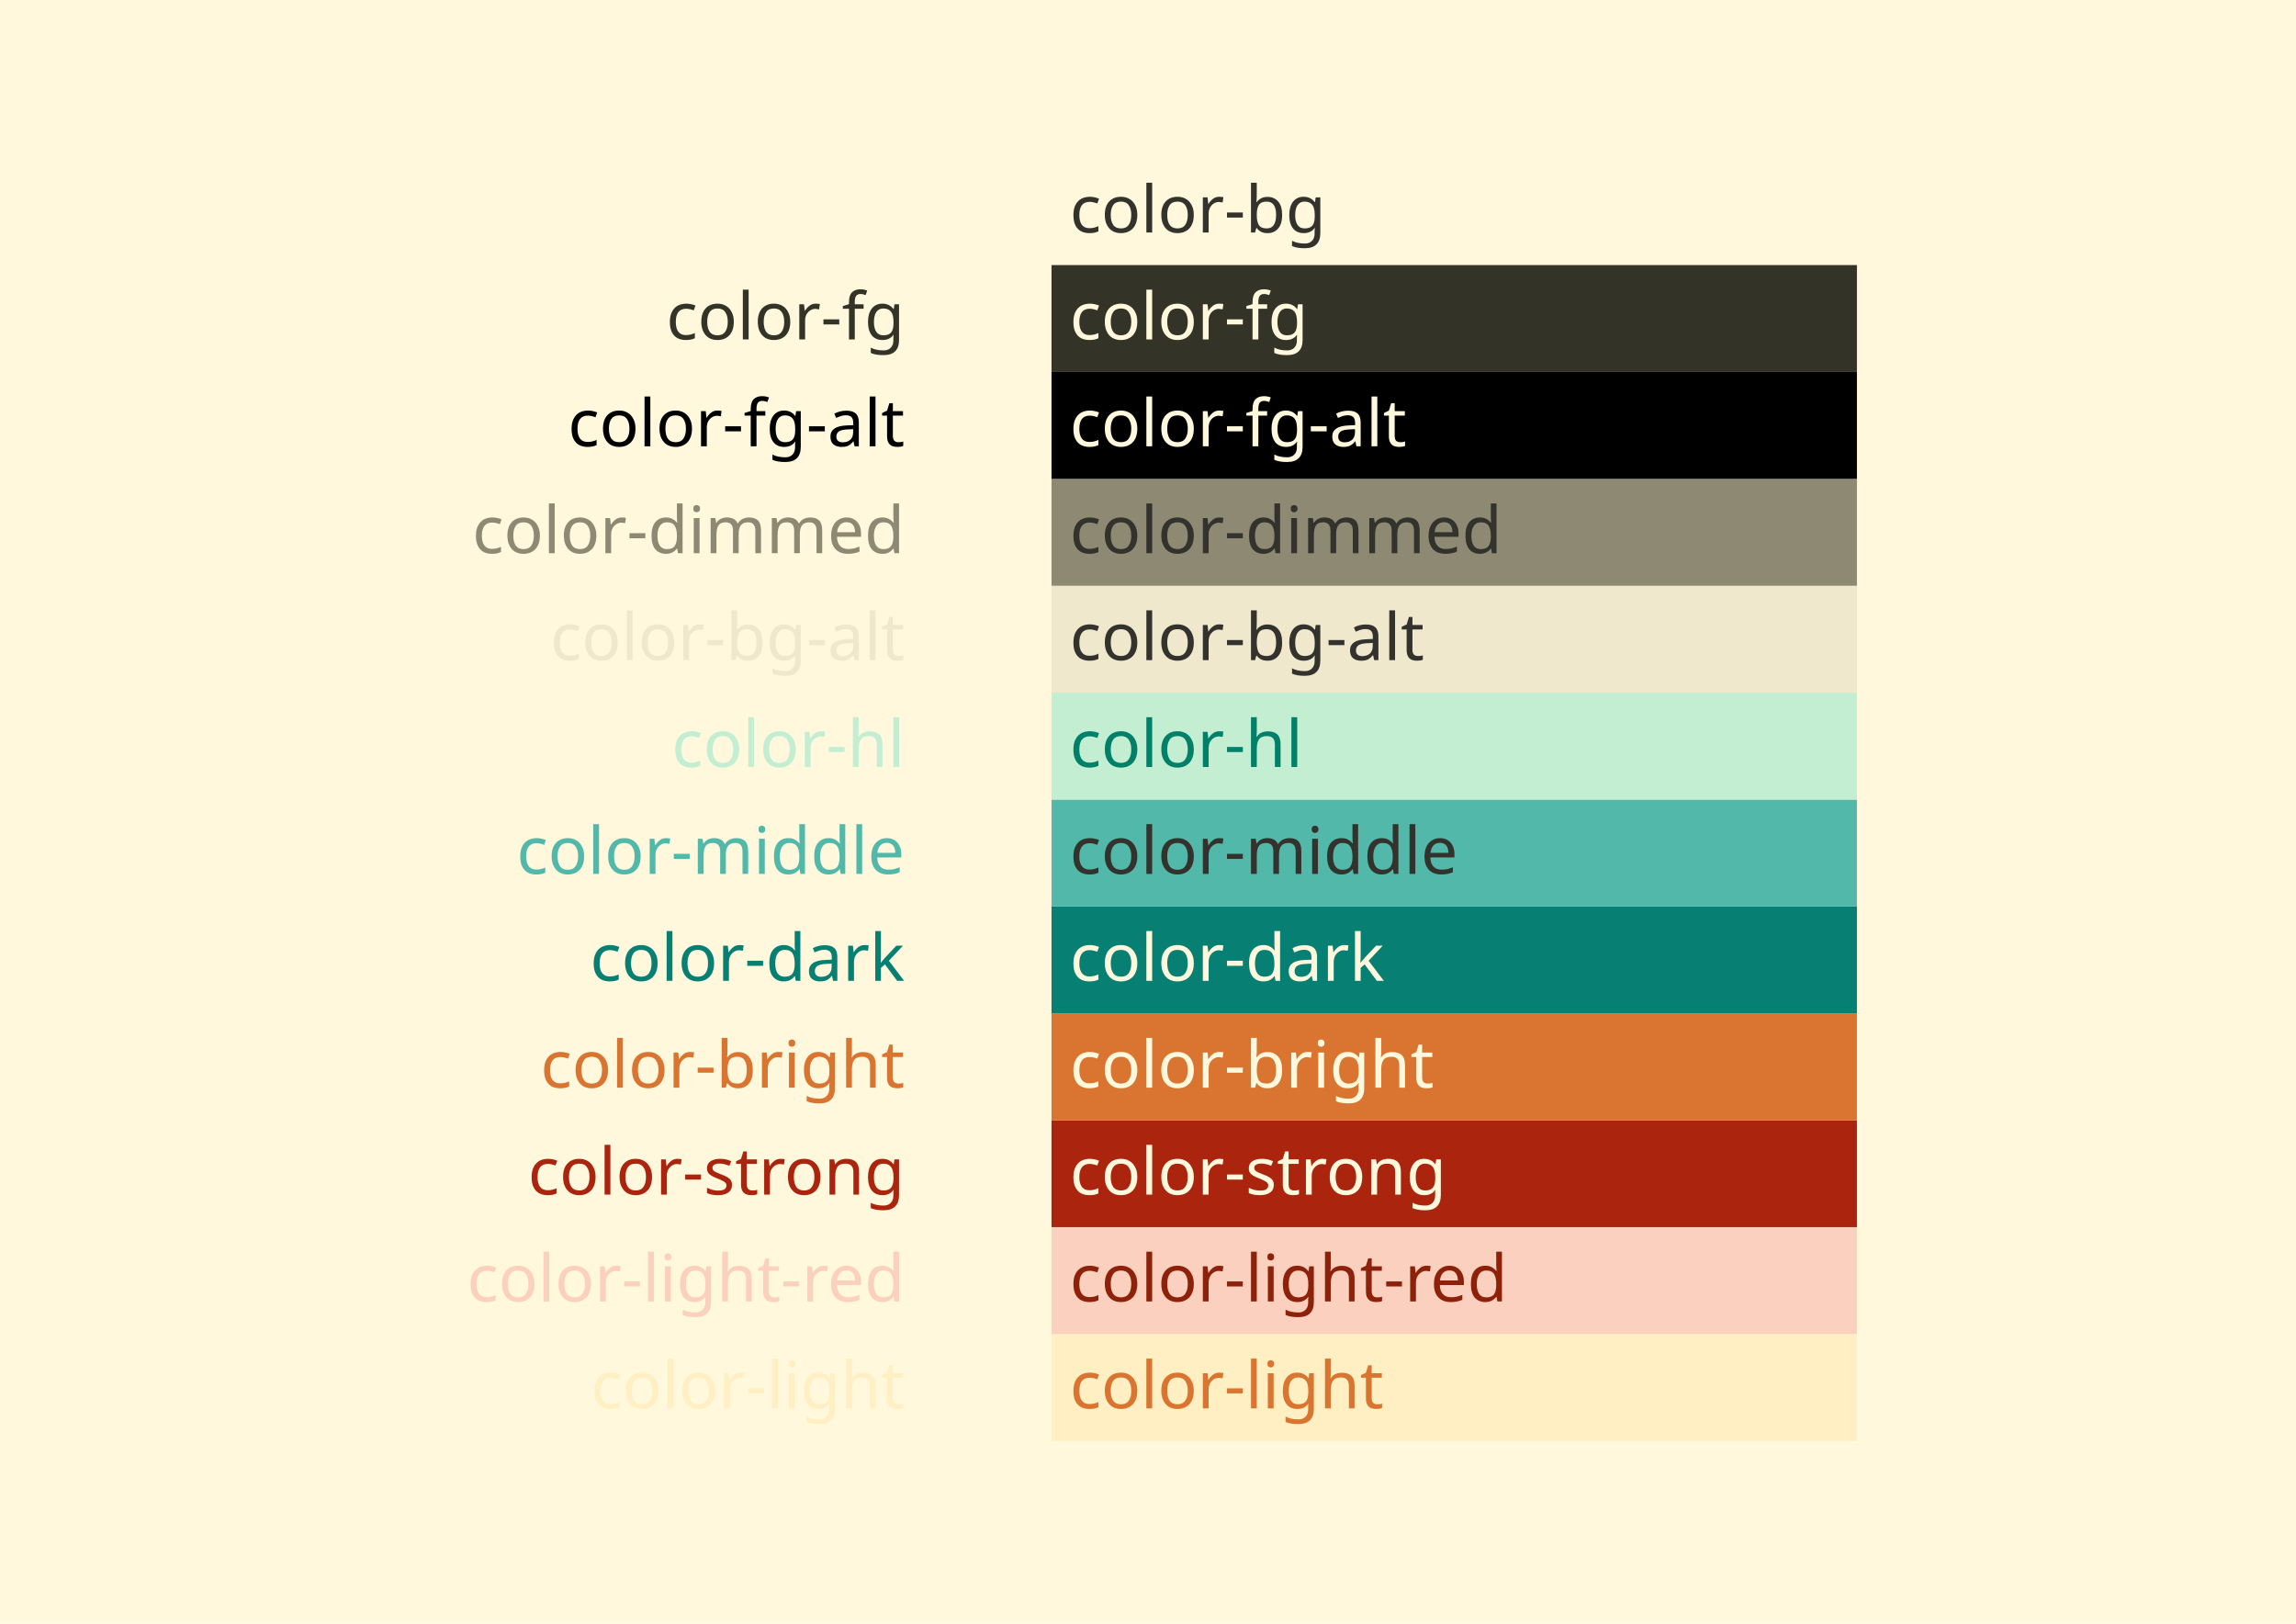
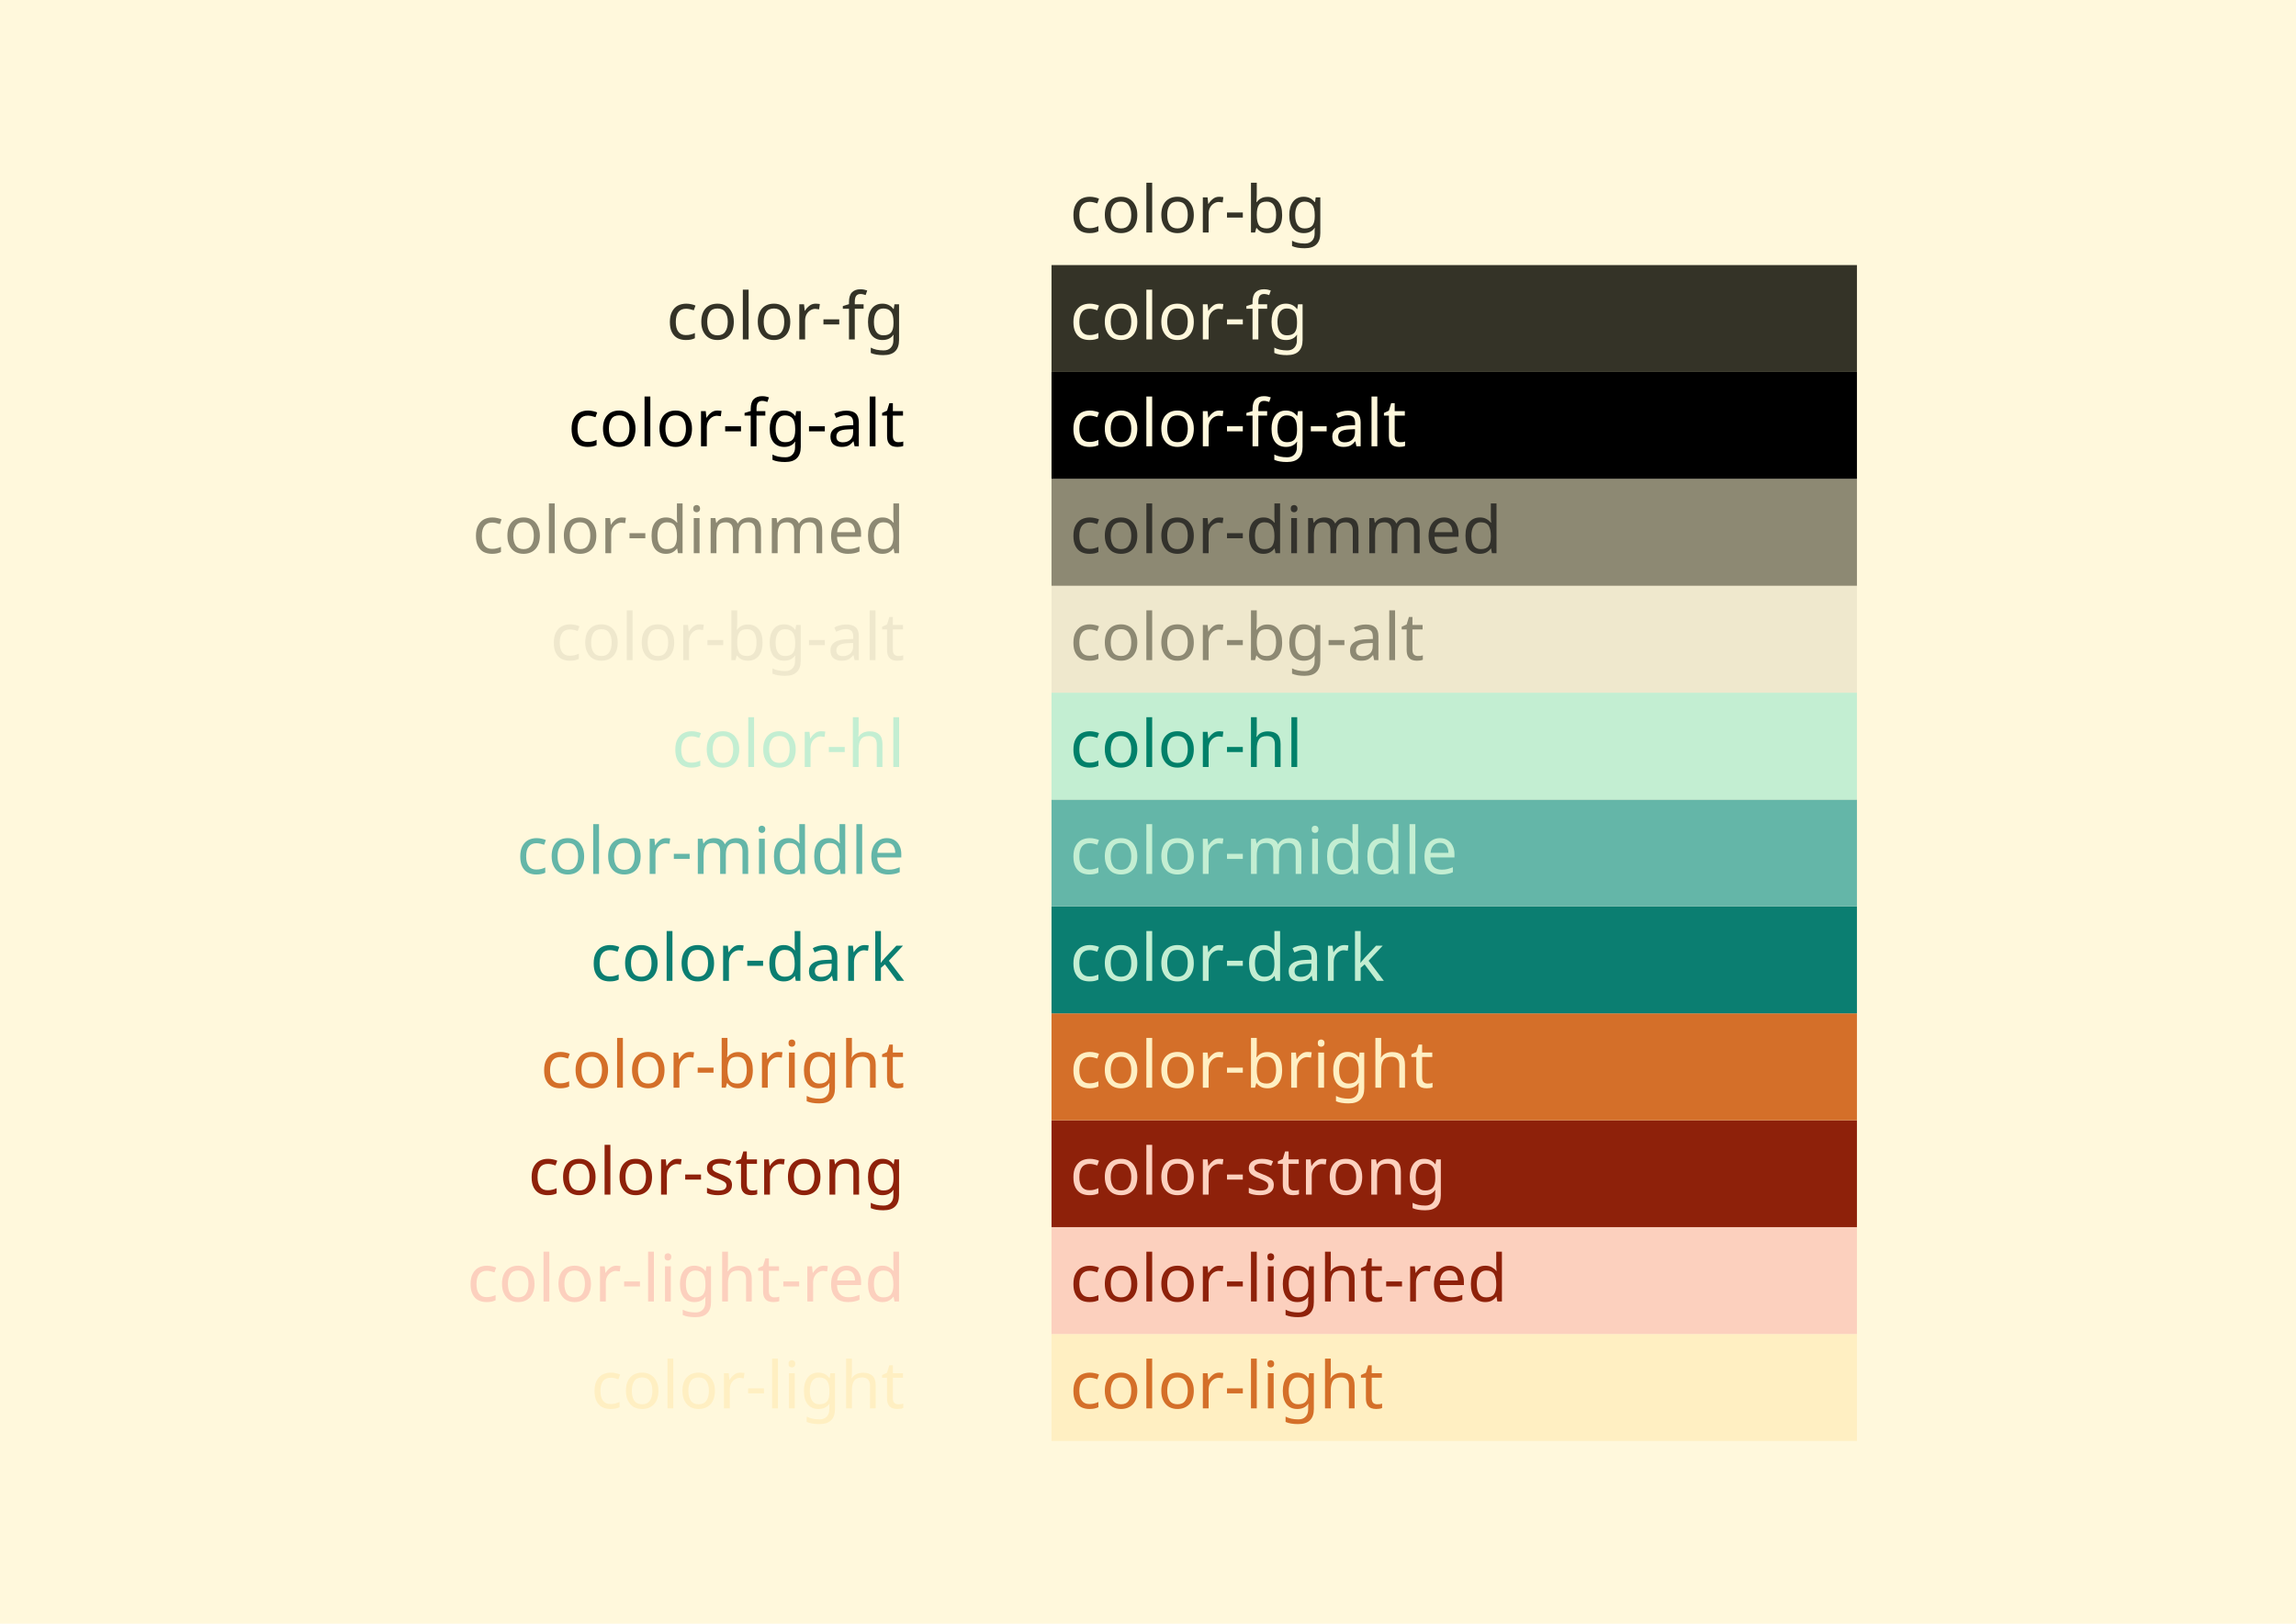
<svg xmlns="http://www.w3.org/2000/svg" width="297mm" height="210mm" viewBox="0 0 297 210" version="1.1" id="svg8">
  <defs id="defs2" />
  <g id="layer2">
    <rect style="fill:#fff8dc;fill-opacity:1;stroke:none;stroke-width:3;stroke-linecap:butt;stroke-miterlimit:4;stroke-dasharray:none;stroke-dashoffset:0;stroke-opacity:0.949;paint-order:normal" id="rect815" width="297" height="210" x="0" y="0" />
  </g>
  <g id="layer1" transform="translate(0,-87)">
    <g id="g131432" style="fill:#ffefc2;fill-opacity:1">
      <rect style="fill:#ffefc2;fill-opacity:1;stroke:none;stroke-width:3;stroke-linecap:butt;stroke-miterlimit:4;stroke-dasharray:none;stroke-dashoffset:0;stroke-opacity:0.949;paint-order:normal" id="rect892-9-0-2-2-1-4-3" width="104.185" height="13.825" x="136.019" y="259.536" />
      <text xml:space="preserve" style="font-style:normal;font-variant:normal;font-weight:normal;font-stretch:normal;font-size:8.467px;line-height:1.25;font-family:'Recursive Mono Casual Static';-inkscape-font-specification:'Recursive Mono Casual Static';text-align:end;letter-spacing:0px;word-spacing:0px;text-anchor:end;fill:#ffefc2;fill-opacity:1;stroke:none;stroke-width:0.265" x="132.429" y="269.152" id="text838-3-7-5-7-3-4-0">
        <tspan id="tspan836-6-5-9-3-1-5-6" x="132.429" y="269.152" style="font-style:normal;font-variant:normal;font-weight:normal;font-stretch:normal;font-size:8.467px;font-family:'Recursive Mono Casual Static';-inkscape-font-specification:'Recursive Mono Casual Static';text-align:end;text-anchor:end;fill:#ffefc2;fill-opacity:1;stroke-width:0.265">color-light</tspan>
      </text>
    </g>
    <g id="g131427" style="fill:#fcd0be;fill-opacity:1">
      <rect style="fill:#fcd0be;fill-opacity:1;stroke:none;stroke-width:3;stroke-linecap:butt;stroke-miterlimit:4;stroke-dasharray:none;stroke-dashoffset:0;stroke-opacity:0.949;paint-order:normal" id="rect892-9-0-2-2-1-4-3-3" width="104.185" height="13.825" x="136.019" y="245.711" />
      <text xml:space="preserve" style="font-style:normal;font-variant:normal;font-weight:normal;font-stretch:normal;font-size:8.467px;line-height:1.25;font-family:'Recursive Mono Casual Static';-inkscape-font-specification:'Recursive Mono Casual Static';text-align:end;letter-spacing:0px;word-spacing:0px;text-anchor:end;fill:#fcd0be;fill-opacity:1;stroke:none;stroke-width:0.265" x="132.429" y="255.326" id="text838-3-7-5-7-3-4-0-5">
        <tspan id="tspan836-6-5-9-3-1-5-6-3" x="132.429" y="255.326" style="font-style:normal;font-variant:normal;font-weight:normal;font-stretch:normal;font-size:8.467px;font-family:'Recursive Mono Casual Static';-inkscape-font-specification:'Recursive Mono Casual Static';text-align:end;text-anchor:end;fill:#fcd0be;fill-opacity:1;stroke-width:0.265">color-light-red</tspan>
      </text>
    </g>
-     <g id="g131422" style="fill:#ab240d;fill-opacity:1">
-       <rect style="fill:#ab240d;fill-opacity:1;stroke:none;stroke-width:3;stroke-linecap:butt;stroke-miterlimit:4;stroke-dasharray:none;stroke-dashoffset:0;stroke-opacity:0.949;paint-order:normal" id="rect892-9-0-2-2-1-4" width="104.185" height="13.825" x="136.019" y="231.886" />
-       <text xml:space="preserve" style="font-style:normal;font-variant:normal;font-weight:normal;font-stretch:normal;font-size:8.467px;line-height:1.25;font-family:'Recursive Mono Casual Static';-inkscape-font-specification:'Recursive Mono Casual Static';text-align:end;letter-spacing:0px;word-spacing:0px;text-anchor:end;fill:#ab240d;fill-opacity:1;stroke:none;stroke-width:0.265" x="132.429" y="241.501" id="text838-3-7-5-7-3-4">
-         <tspan id="tspan836-6-5-9-3-1-5" x="132.429" y="241.501" style="font-style:normal;font-variant:normal;font-weight:normal;font-stretch:normal;font-size:8.467px;font-family:'Recursive Mono Casual Static';-inkscape-font-specification:'Recursive Mono Casual Static';text-align:end;text-anchor:end;fill:#ab240d;fill-opacity:1;stroke-width:0.265">color-strong</tspan>
+     <g id="g131422" style="fill:#8e210a;fill-opacity:1">
+       <rect style="fill:#8e210a;fill-opacity:1;stroke:none;stroke-width:3;stroke-linecap:butt;stroke-miterlimit:4;stroke-dasharray:none;stroke-dashoffset:0;stroke-opacity:0.949;paint-order:normal" id="rect892-9-0-2-2-1-4" width="104.185" height="13.825" x="136.019" y="231.886" />
+       <text xml:space="preserve" style="font-style:normal;font-variant:normal;font-weight:normal;font-stretch:normal;font-size:8.467px;line-height:1.25;font-family:'Recursive Mono Casual Static';-inkscape-font-specification:'Recursive Mono Casual Static';text-align:end;letter-spacing:0px;word-spacing:0px;text-anchor:end;fill:#8e210a;fill-opacity:1;stroke:none;stroke-width:0.265" x="132.429" y="241.501" id="text838-3-7-5-7-3-4">
+         <tspan id="tspan836-6-5-9-3-1-5" x="132.429" y="241.501" style="font-style:normal;font-variant:normal;font-weight:normal;font-stretch:normal;font-size:8.467px;font-family:'Recursive Mono Casual Static';-inkscape-font-specification:'Recursive Mono Casual Static';text-align:end;text-anchor:end;fill:#8e210a;fill-opacity:1;stroke-width:0.265">color-strong</tspan>
      </text>
    </g>
-     <g id="g131417" style="fill:#d97530;fill-opacity:1">
-       <rect style="fill:#d97530;fill-opacity:1;stroke:none;stroke-width:3;stroke-linecap:butt;stroke-miterlimit:4;stroke-dasharray:none;stroke-dashoffset:0;stroke-opacity:0.949;paint-order:normal" id="rect892-9-0-2-2-1" width="104.185" height="13.825" x="136.019" y="218.06" />
-       <text xml:space="preserve" style="font-style:normal;font-variant:normal;font-weight:normal;font-stretch:normal;font-size:8.467px;line-height:1.25;font-family:'Recursive Mono Casual Static';-inkscape-font-specification:'Recursive Mono Casual Static';text-align:end;letter-spacing:0px;word-spacing:0px;text-anchor:end;fill:#d97530;fill-opacity:1;stroke:none;stroke-width:0.265" x="132.429" y="227.676" id="text838-3-7-5-7-3">
-         <tspan id="tspan836-6-5-9-3-1" x="132.429" y="227.676" style="font-style:normal;font-variant:normal;font-weight:normal;font-stretch:normal;font-size:8.467px;font-family:'Recursive Mono Casual Static';-inkscape-font-specification:'Recursive Mono Casual Static';text-align:end;text-anchor:end;fill:#d97530;fill-opacity:1;stroke-width:0.265">color-bright</tspan>
+     <g id="g131417" style="fill:#d46f29;fill-opacity:1">
+       <rect style="fill:#d46f29;fill-opacity:1;stroke:none;stroke-width:3;stroke-linecap:butt;stroke-miterlimit:4;stroke-dasharray:none;stroke-dashoffset:0;stroke-opacity:0.949;paint-order:normal" id="rect892-9-0-2-2-1" width="104.185" height="13.825" x="136.019" y="218.06" />
+       <text xml:space="preserve" style="font-style:normal;font-variant:normal;font-weight:normal;font-stretch:normal;font-size:8.467px;line-height:1.25;font-family:'Recursive Mono Casual Static';-inkscape-font-specification:'Recursive Mono Casual Static';text-align:end;letter-spacing:0px;word-spacing:0px;text-anchor:end;fill:#d46f29;fill-opacity:1;stroke:none;stroke-width:0.265" x="132.429" y="227.676" id="text838-3-7-5-7-3">
+         <tspan id="tspan836-6-5-9-3-1" x="132.429" y="227.676" style="font-style:normal;font-variant:normal;font-weight:normal;font-stretch:normal;font-size:8.467px;font-family:'Recursive Mono Casual Static';-inkscape-font-specification:'Recursive Mono Casual Static';text-align:end;text-anchor:end;fill:#d46f29;fill-opacity:1;stroke-width:0.265">color-bright</tspan>
      </text>
    </g>
-     <g id="g131341" style="fill:#077f72;fill-opacity:1">
-       <rect style="fill:#077f72;fill-opacity:1;stroke:none;stroke-width:3;stroke-linecap:butt;stroke-miterlimit:4;stroke-dasharray:none;stroke-dashoffset:0;stroke-opacity:0.949;paint-order:normal" id="rect892-9-0-2-2" width="104.185" height="13.825" x="136.019" y="204.235" />
-       <text xml:space="preserve" style="font-style:normal;font-variant:normal;font-weight:normal;font-stretch:normal;font-size:8.467px;line-height:1.25;font-family:'Recursive Mono Casual Static';-inkscape-font-specification:'Recursive Mono Casual Static';text-align:end;letter-spacing:0px;word-spacing:0px;text-anchor:end;fill:#077f72;fill-opacity:1;stroke:none;stroke-width:0.265" x="132.429" y="213.85" id="text838-3-7-5-7">
-         <tspan id="tspan836-6-5-9-3" x="132.429" y="213.85" style="font-style:normal;font-variant:normal;font-weight:normal;font-stretch:normal;font-size:8.467px;font-family:'Recursive Mono Casual Static';-inkscape-font-specification:'Recursive Mono Casual Static';text-align:end;text-anchor:end;fill:#077f72;fill-opacity:1;stroke-width:0.265">color-dark</tspan>
+     <g id="g131341" style="fill:#0b7e71;fill-opacity:1">
+       <rect style="fill:#0b7e71;fill-opacity:1;stroke:none;stroke-width:3;stroke-linecap:butt;stroke-miterlimit:4;stroke-dasharray:none;stroke-dashoffset:0;stroke-opacity:0.949;paint-order:normal" id="rect892-9-0-2-2" width="104.185" height="13.825" x="136.019" y="204.235" />
+       <text xml:space="preserve" style="font-style:normal;font-variant:normal;font-weight:normal;font-stretch:normal;font-size:8.467px;line-height:1.25;font-family:'Recursive Mono Casual Static';-inkscape-font-specification:'Recursive Mono Casual Static';text-align:end;letter-spacing:0px;word-spacing:0px;text-anchor:end;fill:#0b7e71;fill-opacity:1;stroke:none;stroke-width:0.265" x="132.429" y="213.85" id="text838-3-7-5-7">
+         <tspan id="tspan836-6-5-9-3" x="132.429" y="213.85" style="font-style:normal;font-variant:normal;font-weight:normal;font-stretch:normal;font-size:8.467px;font-family:'Recursive Mono Casual Static';-inkscape-font-specification:'Recursive Mono Casual Static';text-align:end;text-anchor:end;fill:#0b7e71;fill-opacity:1;stroke-width:0.265">color-dark</tspan>
      </text>
    </g>
-     <g id="g131336" style="fill:#52b9aa;fill-opacity:1">
-       <rect style="fill:#52b9aa;fill-opacity:1;stroke:none;stroke-width:3;stroke-linecap:butt;stroke-miterlimit:4;stroke-dasharray:none;stroke-dashoffset:0;stroke-opacity:0.949;paint-order:normal" id="rect892-9-0" width="104.185" height="13.825" x="136.019" y="190.41" />
-       <text xml:space="preserve" style="font-style:normal;font-variant:normal;font-weight:normal;font-stretch:normal;font-size:8.467px;line-height:1.25;font-family:'Recursive Mono Casual Static';-inkscape-font-specification:'Recursive Mono Casual Static';text-align:end;letter-spacing:0px;word-spacing:0px;text-anchor:end;fill:#52b9aa;fill-opacity:1;stroke:none;stroke-width:0.265" x="132.429" y="200.025" id="text838-3-7">
-         <tspan id="tspan836-6-5" x="132.429" y="200.025" style="font-style:normal;font-variant:normal;font-weight:normal;font-stretch:normal;font-size:8.467px;font-family:'Recursive Mono Casual Static';-inkscape-font-specification:'Recursive Mono Casual Static';text-align:end;text-anchor:end;fill:#52b9aa;fill-opacity:1;stroke-width:0.265">color-middle</tspan>
+     <g id="g131336" style="fill:#64b6a8;fill-opacity:1">
+       <rect style="fill:#64b6a8;fill-opacity:1;stroke:none;stroke-width:3;stroke-linecap:butt;stroke-miterlimit:4;stroke-dasharray:none;stroke-dashoffset:0;stroke-opacity:0.949;paint-order:normal" id="rect892-9-0" width="104.185" height="13.825" x="136.019" y="190.41" />
+       <text xml:space="preserve" style="font-style:normal;font-variant:normal;font-weight:normal;font-stretch:normal;font-size:8.467px;line-height:1.25;font-family:'Recursive Mono Casual Static';-inkscape-font-specification:'Recursive Mono Casual Static';text-align:end;letter-spacing:0px;word-spacing:0px;text-anchor:end;fill:#64b6a8;fill-opacity:1;stroke:none;stroke-width:0.265" x="132.429" y="200.025" id="text838-3-7">
+         <tspan id="tspan836-6-5" x="132.429" y="200.025" style="font-style:normal;font-variant:normal;font-weight:normal;font-stretch:normal;font-size:8.467px;font-family:'Recursive Mono Casual Static';-inkscape-font-specification:'Recursive Mono Casual Static';text-align:end;text-anchor:end;fill:#64b6a8;fill-opacity:1;stroke-width:0.265">color-middle</tspan>
      </text>
    </g>
    <g id="g131331" style="fill:#c3eed2;fill-opacity:1">
      <rect style="fill:#c3eed2;fill-opacity:1;stroke:none;stroke-width:3;stroke-linecap:butt;stroke-miterlimit:4;stroke-dasharray:none;stroke-dashoffset:0;stroke-opacity:0.949;paint-order:normal" id="rect892-9" width="104.185" height="13.825" x="136.019" y="176.584" />
      <text xml:space="preserve" style="font-style:normal;font-variant:normal;font-weight:normal;font-stretch:normal;font-size:8.467px;line-height:1.25;font-family:'Recursive Mono Casual Static';-inkscape-font-specification:'Recursive Mono Casual Static';text-align:end;letter-spacing:0px;word-spacing:0px;text-anchor:end;fill:#c3eed2;fill-opacity:1;stroke:none;stroke-width:0.265" x="132.429" y="186.2" id="text838-7-3-5">
        <tspan id="tspan836-0-6-6" x="132.429" y="186.2" style="font-style:normal;font-variant:normal;font-weight:normal;font-stretch:normal;font-size:8.467px;font-family:'Recursive Mono Casual Static';-inkscape-font-specification:'Recursive Mono Casual Static';text-align:end;text-anchor:end;fill:#c3eed2;fill-opacity:1;stroke-width:0.265">color-hl</tspan>
      </text>
    </g>
    <g id="g131326" style="fill:#efe8cd;fill-opacity:1">
      <rect style="fill:#efe8cd;fill-opacity:1;stroke:none;stroke-width:3;stroke-linecap:butt;stroke-miterlimit:4;stroke-dasharray:none;stroke-dashoffset:0;stroke-opacity:0.949;paint-order:normal" id="rect892" width="104.185" height="13.825" x="136.019" y="162.759" />
      <text xml:space="preserve" style="font-style:normal;font-variant:normal;font-weight:normal;font-stretch:normal;font-size:8.467px;line-height:1.25;font-family:'Recursive Mono Casual Static';-inkscape-font-specification:'Recursive Mono Casual Static';text-align:end;letter-spacing:0px;word-spacing:0px;text-anchor:end;fill:#efe8cd;fill-opacity:1;stroke:none;stroke-width:0.265" x="132.429" y="172.374" id="text838-3-2">
        <tspan id="tspan836-6-9" x="132.429" y="172.374" style="font-style:normal;font-variant:normal;font-weight:normal;font-stretch:normal;font-size:8.467px;font-family:'Recursive Mono Casual Static';-inkscape-font-specification:'Recursive Mono Casual Static';text-align:end;text-anchor:end;fill:#efe8cd;fill-opacity:1;stroke-width:0.265">color-bg-alt</tspan>
      </text>
    </g>
    <g id="g131321" style="fill:#8d8973;fill-opacity:1">
      <rect style="fill:#8d8973;fill-opacity:1;stroke:none;stroke-width:3;stroke-linecap:butt;stroke-miterlimit:4;stroke-dasharray:none;stroke-dashoffset:0;stroke-opacity:0.949;paint-order:normal" id="rect892-6" width="104.185" height="13.825" x="136.019" y="148.934" />
      <text xml:space="preserve" style="font-style:normal;font-variant:normal;font-weight:normal;font-stretch:normal;font-size:8.467px;line-height:1.25;font-family:'Recursive Mono Casual Static';-inkscape-font-specification:'Recursive Mono Casual Static';text-align:end;letter-spacing:0px;word-spacing:0px;text-anchor:end;fill:#8d8973;fill-opacity:1;stroke:none;stroke-width:0.265" x="132.429" y="158.549" id="text838-3">
        <tspan id="tspan836-6" x="132.429" y="158.549" style="font-style:normal;font-variant:normal;font-weight:normal;font-stretch:normal;font-size:8.467px;font-family:'Recursive Mono Casual Static';-inkscape-font-specification:'Recursive Mono Casual Static';text-align:end;text-anchor:end;fill:#8d8973;fill-opacity:1;stroke-width:0.265">color-dimmed</tspan>
      </text>
    </g>
    <g id="g107325" style="fill:#000000;fill-opacity:1">
      <rect style="fill:#000000;fill-opacity:1;stroke:none;stroke-width:3;stroke-linecap:butt;stroke-miterlimit:4;stroke-dasharray:none;stroke-dashoffset:0;stroke-opacity:0.949;paint-order:normal" id="rect892-6-3" width="104.185" height="13.825" x="136.019" y="135.108" />
      <text xml:space="preserve" style="font-style:normal;font-variant:normal;font-weight:normal;font-stretch:normal;font-size:8.467px;line-height:1.25;font-family:'Recursive Mono Casual Static';-inkscape-font-specification:'Recursive Mono Casual Static';text-align:end;letter-spacing:0px;word-spacing:0px;text-anchor:end;fill:#000000;fill-opacity:1;stroke:none;stroke-width:0.265" x="132.429" y="144.724" id="text838-3-5">
        <tspan id="tspan836-6-3" x="132.429" y="144.724" style="font-style:normal;font-variant:normal;font-weight:normal;font-stretch:normal;font-size:8.467px;font-family:'Recursive Mono Casual Static';-inkscape-font-specification:'Recursive Mono Casual Static';text-align:end;text-anchor:end;fill:#000000;fill-opacity:1;stroke-width:0.265">color-fg-alt</tspan>
      </text>
    </g>
    <g id="g107253" style="fill:#343327;fill-opacity:1">
      <rect style="fill:#343327;fill-opacity:1;stroke:none;stroke-width:3;stroke-linecap:butt;stroke-miterlimit:4;stroke-dasharray:none;stroke-dashoffset:0;stroke-opacity:0.949;paint-order:normal" id="rect892-6-7" width="104.185" height="13.825" x="136.019" y="121.283" />
      <text xml:space="preserve" style="font-style:normal;font-variant:normal;font-weight:normal;font-stretch:normal;font-size:8.467px;line-height:1.25;font-family:'Recursive Mono Casual Static';-inkscape-font-specification:'Recursive Mono Casual Static';text-align:end;letter-spacing:0px;word-spacing:0px;text-anchor:end;fill:#343327;fill-opacity:1;stroke:none;stroke-width:0.265" x="132.429" y="130.899" id="text838">
        <tspan id="tspan836" x="132.429" y="130.899" style="font-style:normal;font-variant:normal;font-weight:normal;font-stretch:normal;font-size:8.467px;font-family:'Recursive Mono Casual Static';-inkscape-font-specification:'Recursive Mono Casual Static';text-align:end;text-anchor:end;fill:#343327;fill-opacity:1;stroke-width:0.265">color-fg</tspan>
      </text>
    </g>
    <text xml:space="preserve" style="font-style:normal;font-variant:normal;font-weight:normal;font-stretch:normal;font-size:8.467px;line-height:1.25;font-family:'Recursive Mono Casual Static';-inkscape-font-specification:'Recursive Mono Casual Static';letter-spacing:0px;word-spacing:0px;fill:#000000;fill-opacity:1;stroke:none;stroke-width:0.265" x="138.383" y="130.899" id="text838-7-1-9">
      <tspan x="138.383" y="130.899" style="font-style:normal;font-variant:normal;font-weight:normal;font-stretch:normal;font-size:8.467px;font-family:'Recursive Mono Casual Static';-inkscape-font-specification:'Recursive Mono Casual Static';fill:#fff8dc;fill-opacity:1;stroke-width:0.265" id="tspan1024">color-fg</tspan>
    </text>
    <text xml:space="preserve" style="font-style:normal;font-variant:normal;font-weight:normal;font-stretch:normal;font-size:8.467px;line-height:1.25;font-family:'Recursive Mono Casual Static';-inkscape-font-specification:'Recursive Mono Casual Static';letter-spacing:0px;word-spacing:0px;fill:#33322c;fill-opacity:1;stroke:none;stroke-width:0.265" x="138.383" y="158.549" id="text838-7-1">
      <tspan id="tspan836-0-8" x="138.383" y="158.549" style="font-style:normal;font-variant:normal;font-weight:normal;font-stretch:normal;font-size:8.467px;font-family:'Recursive Mono Casual Static';-inkscape-font-specification:'Recursive Mono Casual Static';fill:#33322c;fill-opacity:1;stroke-width:0.265">color-dimmed</tspan>
    </text>
    <text xml:space="preserve" style="font-style:normal;font-variant:normal;font-weight:normal;font-stretch:normal;font-size:8.467px;line-height:1.25;font-family:'Recursive Mono Casual Static';-inkscape-font-specification:'Recursive Mono Casual Static';letter-spacing:0px;word-spacing:0px;fill:#fff8dc;fill-opacity:1;stroke:none;stroke-width:0.265" x="138.383" y="144.724" id="text838-7-1-6">
      <tspan id="tspan836-0-8-7" x="138.383" y="144.724" style="font-style:normal;font-variant:normal;font-weight:normal;font-stretch:normal;font-size:8.467px;font-family:'Recursive Mono Casual Static';-inkscape-font-specification:'Recursive Mono Casual Static';fill:#fff8dc;fill-opacity:1;stroke-width:0.265">color-fg-alt</tspan>
    </text>
-     <text xml:space="preserve" style="font-style:normal;font-variant:normal;font-weight:normal;font-stretch:normal;font-size:8.467px;line-height:1.25;font-family:'Recursive Mono Casual Static';-inkscape-font-specification:'Recursive Mono Casual Static';letter-spacing:0px;word-spacing:0px;fill:#33322c;fill-opacity:1;stroke:none;stroke-width:0.265" x="138.383" y="200.025" id="text838-7-3-6">
-       <tspan id="tspan836-0-6-2" x="138.383" y="200.025" style="font-style:normal;font-variant:normal;font-weight:normal;font-stretch:normal;font-size:8.467px;font-family:'Recursive Mono Casual Static';-inkscape-font-specification:'Recursive Mono Casual Static';fill:#33322c;fill-opacity:1;stroke-width:0.265">color-middle</tspan>
+     <text xml:space="preserve" style="font-style:normal;font-variant:normal;font-weight:normal;font-stretch:normal;font-size:8.467px;line-height:1.25;font-family:'Recursive Mono Casual Static';-inkscape-font-specification:'Recursive Mono Casual Static';letter-spacing:0px;word-spacing:0px;fill:#c3eed2;fill-opacity:1;stroke:none;stroke-width:0.265" x="138.383" y="200.025" id="text838-7-3-6">
+       <tspan id="tspan836-0-6-2" x="138.383" y="200.025" style="font-style:normal;font-variant:normal;font-weight:normal;font-stretch:normal;font-size:8.467px;font-family:'Recursive Mono Casual Static';-inkscape-font-specification:'Recursive Mono Casual Static';fill:#c3eed2;fill-opacity:1;stroke-width:0.265">color-middle</tspan>
    </text>
    <text xml:space="preserve" style="font-style:normal;font-variant:normal;font-weight:normal;font-stretch:normal;font-size:8.467px;line-height:1.25;font-family:'Recursive Mono Casual Static';-inkscape-font-specification:'Recursive Mono Casual Static';letter-spacing:0px;word-spacing:0px;fill:#008069;fill-opacity:1;stroke:none;stroke-width:0.265" x="138.383" y="186.2" id="text838-7-3">
      <tspan id="tspan836-0-6" x="138.383" y="186.2" style="font-style:normal;font-variant:normal;font-weight:normal;font-stretch:normal;font-size:8.467px;font-family:'Recursive Mono Casual Static';-inkscape-font-specification:'Recursive Mono Casual Static';fill:#008069;fill-opacity:1;stroke-width:0.265">color-hl</tspan>
    </text>
-     <text xml:space="preserve" style="font-style:normal;font-variant:normal;font-weight:normal;font-stretch:normal;font-size:8.467px;line-height:1.25;font-family:'Recursive Mono Casual Static';-inkscape-font-specification:'Recursive Mono Casual Static';letter-spacing:0px;word-spacing:0px;fill:#33322c;fill-opacity:1;stroke:none;stroke-width:0.265" x="138.383" y="172.374" id="text838-7">
-       <tspan id="tspan836-0" x="138.383" y="172.374" style="font-style:normal;font-variant:normal;font-weight:normal;font-stretch:normal;font-size:8.467px;font-family:'Recursive Mono Casual Static';-inkscape-font-specification:'Recursive Mono Casual Static';fill:#33322c;fill-opacity:1;stroke-width:0.265">color-bg-alt</tspan>
+     <text xml:space="preserve" style="font-style:normal;font-variant:normal;font-weight:normal;font-stretch:normal;font-size:8.467px;line-height:1.25;font-family:'Recursive Mono Casual Static';-inkscape-font-specification:'Recursive Mono Casual Static';letter-spacing:0px;word-spacing:0px;fill:#8d8973;fill-opacity:1;stroke:none;stroke-width:0.265" x="138.383" y="172.374" id="text838-7">
+       <tspan id="tspan836-0" x="138.383" y="172.374" style="font-style:normal;font-variant:normal;font-weight:normal;font-stretch:normal;font-size:8.467px;font-family:'Recursive Mono Casual Static';-inkscape-font-specification:'Recursive Mono Casual Static';fill:#8d8973;fill-opacity:1;stroke-width:0.265">color-bg-alt</tspan>
    </text>
-     <text xml:space="preserve" style="font-style:normal;font-variant:normal;font-weight:normal;font-stretch:normal;font-size:8.467px;line-height:1.25;font-family:'Recursive Mono Casual Static';-inkscape-font-specification:'Recursive Mono Casual Static';letter-spacing:0px;word-spacing:0px;fill:#fff8dc;fill-opacity:1;stroke:none;stroke-width:0.265" x="138.383" y="213.85" id="text838-7-3-6-3-8">
-       <tspan id="tspan836-0-6-2-7-9" x="138.383" y="213.85" style="font-style:normal;font-variant:normal;font-weight:normal;font-stretch:normal;font-size:8.467px;font-family:'Recursive Mono Casual Static';-inkscape-font-specification:'Recursive Mono Casual Static';fill:#fff8dc;fill-opacity:1;stroke-width:0.265">color-dark</tspan>
+     <text xml:space="preserve" style="font-style:normal;font-variant:normal;font-weight:normal;font-stretch:normal;font-size:8.467px;line-height:1.25;font-family:'Recursive Mono Casual Static';-inkscape-font-specification:'Recursive Mono Casual Static';letter-spacing:0px;word-spacing:0px;fill:#c3eed2;fill-opacity:1;stroke:none;stroke-width:0.265" x="138.383" y="213.85" id="text838-7-3-6-3-8">
+       <tspan id="tspan836-0-6-2-7-9" x="138.383" y="213.85" style="font-style:normal;font-variant:normal;font-weight:normal;font-stretch:normal;font-size:8.467px;font-family:'Recursive Mono Casual Static';-inkscape-font-specification:'Recursive Mono Casual Static';fill:#c3eed2;fill-opacity:1;stroke-width:0.265">color-dark</tspan>
    </text>
-     <text xml:space="preserve" style="font-style:normal;font-variant:normal;font-weight:normal;font-stretch:normal;font-size:8.467px;line-height:1.25;font-family:'Recursive Mono Casual Static';-inkscape-font-specification:'Recursive Mono Casual Static';letter-spacing:0px;word-spacing:0px;fill:#fff8dc;fill-opacity:1;stroke:none;stroke-width:0.265" x="138.383" y="227.676" id="text838-7-3-6-3-8-2">
-       <tspan id="tspan836-0-6-2-7-9-9" x="138.383" y="227.676" style="font-style:normal;font-variant:normal;font-weight:normal;font-stretch:normal;font-size:8.467px;font-family:'Recursive Mono Casual Static';-inkscape-font-specification:'Recursive Mono Casual Static';fill:#fff8dc;fill-opacity:1;stroke-width:0.265">color-bright</tspan>
+     <text xml:space="preserve" style="font-style:normal;font-variant:normal;font-weight:normal;font-stretch:normal;font-size:8.467px;line-height:1.25;font-family:'Recursive Mono Casual Static';-inkscape-font-specification:'Recursive Mono Casual Static';letter-spacing:0px;word-spacing:0px;fill:#ffefc2;fill-opacity:1;stroke:none;stroke-width:0.265" x="138.383" y="227.676" id="text838-7-3-6-3-8-2">
+       <tspan id="tspan836-0-6-2-7-9-9" x="138.383" y="227.676" style="font-style:normal;font-variant:normal;font-weight:normal;font-stretch:normal;font-size:8.467px;font-family:'Recursive Mono Casual Static';-inkscape-font-specification:'Recursive Mono Casual Static';fill:#ffefc2;fill-opacity:1;stroke-width:0.265">color-bright</tspan>
    </text>
-     <text xml:space="preserve" style="font-style:normal;font-variant:normal;font-weight:normal;font-stretch:normal;font-size:8.467px;line-height:1.25;font-family:'Recursive Mono Casual Static';-inkscape-font-specification:'Recursive Mono Casual Static';letter-spacing:0px;word-spacing:0px;fill:#fff8dc;fill-opacity:1;stroke:none;stroke-width:0.265" x="138.383" y="241.501" id="text838-7-3-6-3-8-2-7">
-       <tspan id="tspan836-0-6-2-7-9-9-8" x="138.383" y="241.501" style="font-style:normal;font-variant:normal;font-weight:normal;font-stretch:normal;font-size:8.467px;font-family:'Recursive Mono Casual Static';-inkscape-font-specification:'Recursive Mono Casual Static';fill:#fff8dc;fill-opacity:1;stroke-width:0.265">color-strong</tspan>
+     <text xml:space="preserve" style="font-style:normal;font-variant:normal;font-weight:normal;font-stretch:normal;font-size:8.467px;line-height:1.25;font-family:'Recursive Mono Casual Static';-inkscape-font-specification:'Recursive Mono Casual Static';letter-spacing:0px;word-spacing:0px;fill:#fcd0be;fill-opacity:1;stroke:none;stroke-width:0.265" x="138.383" y="241.501" id="text838-7-3-6-3-8-2-7">
+       <tspan id="tspan836-0-6-2-7-9-9-8" x="138.383" y="241.501" style="font-style:normal;font-variant:normal;font-weight:normal;font-stretch:normal;font-size:8.467px;font-family:'Recursive Mono Casual Static';-inkscape-font-specification:'Recursive Mono Casual Static';fill:#fcd0be;fill-opacity:1;stroke-width:0.265">color-strong</tspan>
    </text>
-     <text xml:space="preserve" style="font-style:normal;font-variant:normal;font-weight:normal;font-stretch:normal;font-size:8.467px;line-height:1.25;font-family:'Recursive Mono Casual Static';-inkscape-font-specification:'Recursive Mono Casual Static';letter-spacing:0px;word-spacing:0px;fill:#d97530;fill-opacity:1;stroke:none;stroke-width:0.265" x="138.383" y="269.152" id="text838-7-3-6-3-8-2-7-6">
-       <tspan id="tspan836-0-6-2-7-9-9-8-1" x="138.383" y="269.152" style="font-style:normal;font-variant:normal;font-weight:normal;font-stretch:normal;font-size:8.467px;font-family:'Recursive Mono Casual Static';-inkscape-font-specification:'Recursive Mono Casual Static';fill:#d97530;fill-opacity:1;stroke-width:0.265">color-light</tspan>
+     <text xml:space="preserve" style="font-style:normal;font-variant:normal;font-weight:normal;font-stretch:normal;font-size:8.467px;line-height:1.25;font-family:'Recursive Mono Casual Static';-inkscape-font-specification:'Recursive Mono Casual Static';letter-spacing:0px;word-spacing:0px;fill:#d46f29;fill-opacity:1;stroke:none;stroke-width:0.265" x="138.383" y="269.152" id="text838-7-3-6-3-8-2-7-6">
+       <tspan id="tspan836-0-6-2-7-9-9-8-1" x="138.383" y="269.152" style="font-style:normal;font-variant:normal;font-weight:normal;font-stretch:normal;font-size:8.467px;font-family:'Recursive Mono Casual Static';-inkscape-font-specification:'Recursive Mono Casual Static';fill:#d46f29;fill-opacity:1;stroke-width:0.265">color-light</tspan>
    </text>
    <text xml:space="preserve" style="font-style:normal;font-variant:normal;font-weight:normal;font-stretch:normal;font-size:8.467px;line-height:1.25;font-family:'Recursive Mono Casual Static';-inkscape-font-specification:'Recursive Mono Casual Static';letter-spacing:0px;word-spacing:0px;fill:#8e210a;fill-opacity:1;stroke:none;stroke-width:0.265" x="138.383" y="255.326" id="text838-7-3-6-3-8-2-7-6-6">
      <tspan id="tspan836-0-6-2-7-9-9-8-1-7" x="138.383" y="255.326" style="font-style:normal;font-variant:normal;font-weight:normal;font-stretch:normal;font-size:8.467px;font-family:'Recursive Mono Casual Static';-inkscape-font-specification:'Recursive Mono Casual Static';fill:#8e210a;fill-opacity:1;stroke-width:0.265">color-light-red</tspan>
    </text>
-     <text xml:space="preserve" style="font-style:normal;font-variant:normal;font-weight:normal;font-stretch:normal;font-size:8.467px;line-height:1.25;font-family:'Recursive Mono Casual Static';-inkscape-font-specification:'Recursive Mono Casual Static';letter-spacing:0px;word-spacing:0px;fill:#33322c;fill-opacity:1;stroke:none;stroke-width:0.265" x="138.383" y="117.073" id="text838-7-1-9-6">
-       <tspan x="138.383" y="117.073" style="font-style:normal;font-variant:normal;font-weight:normal;font-stretch:normal;font-size:8.467px;font-family:'Recursive Mono Casual Static';-inkscape-font-specification:'Recursive Mono Casual Static';fill:#33322c;fill-opacity:1;stroke-width:0.265" id="tspan1024-7">color-bg</tspan>
+     <text xml:space="preserve" style="font-style:normal;font-variant:normal;font-weight:normal;font-stretch:normal;font-size:8.467px;line-height:1.25;font-family:'Recursive Mono Casual Static';-inkscape-font-specification:'Recursive Mono Casual Static';letter-spacing:0px;word-spacing:0px;fill:#343327;fill-opacity:1;stroke:none;stroke-width:0.265" x="138.383" y="117.073" id="text838-7-1-9-6">
+       <tspan x="138.383" y="117.073" style="font-style:normal;font-variant:normal;font-weight:normal;font-stretch:normal;font-size:8.467px;font-family:'Recursive Mono Casual Static';-inkscape-font-specification:'Recursive Mono Casual Static';fill:#343327;fill-opacity:1;stroke-width:0.265" id="tspan1024-7">color-bg</tspan>
    </text>
  </g>
</svg>
